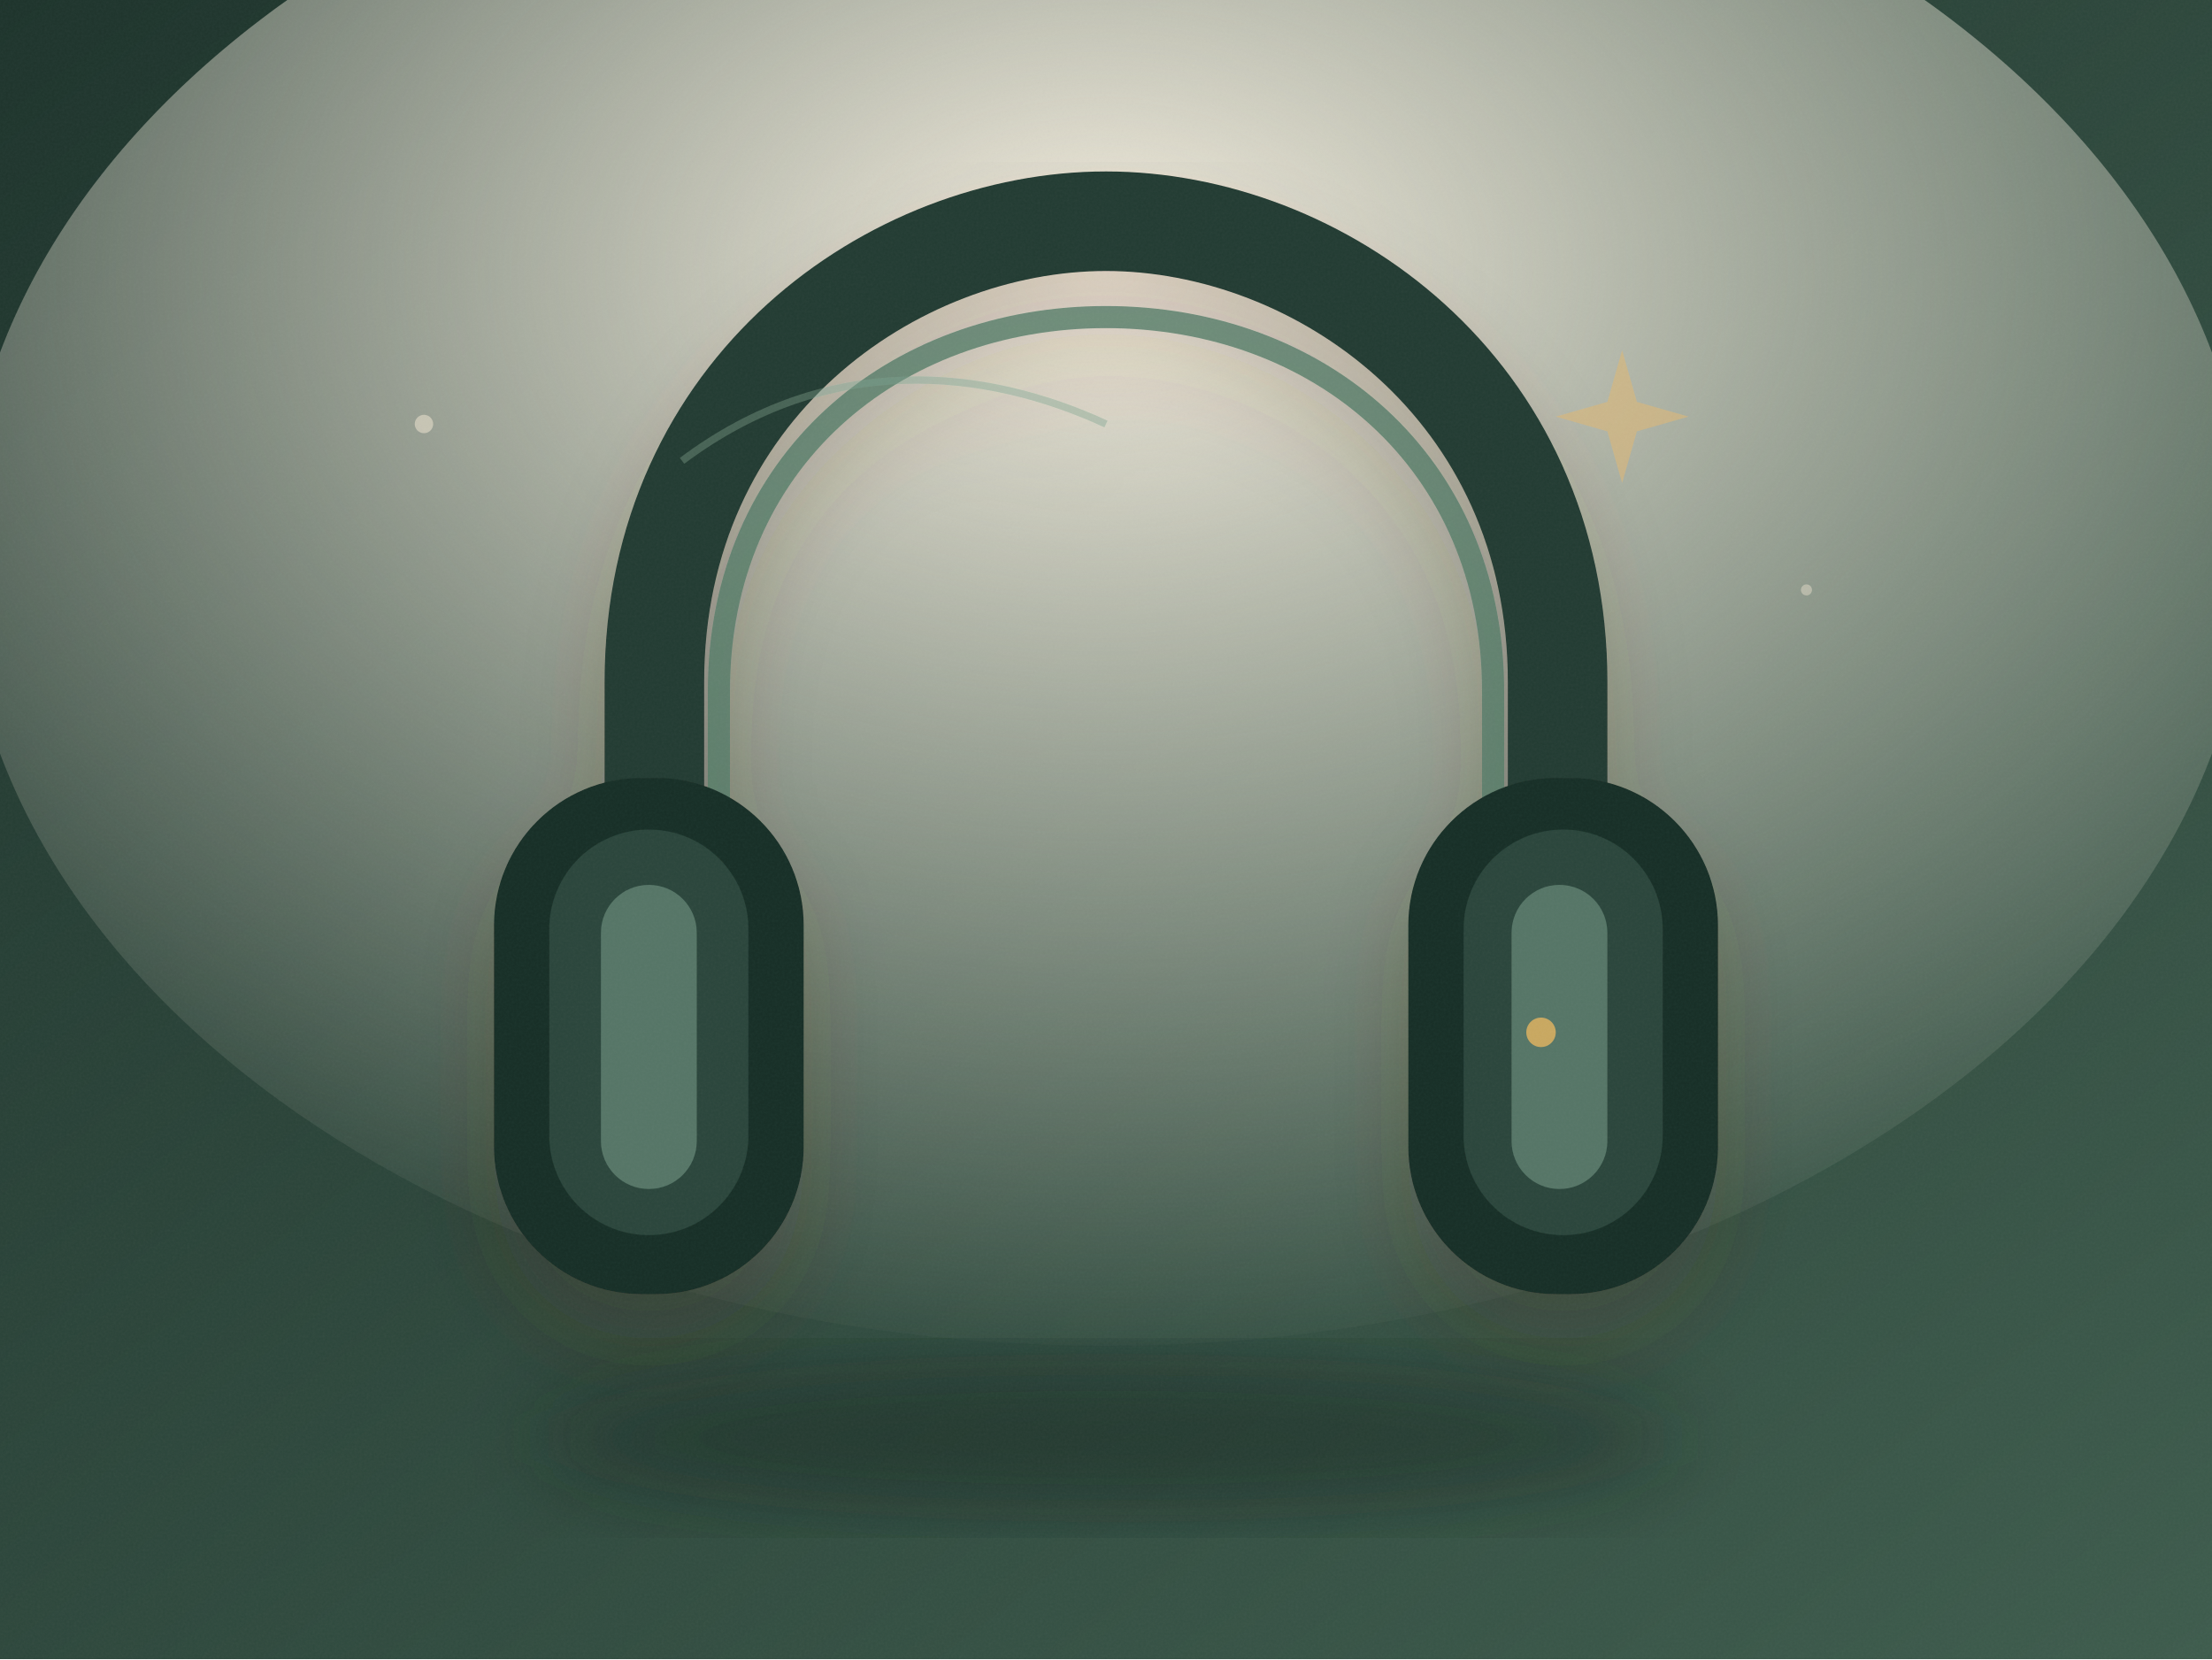
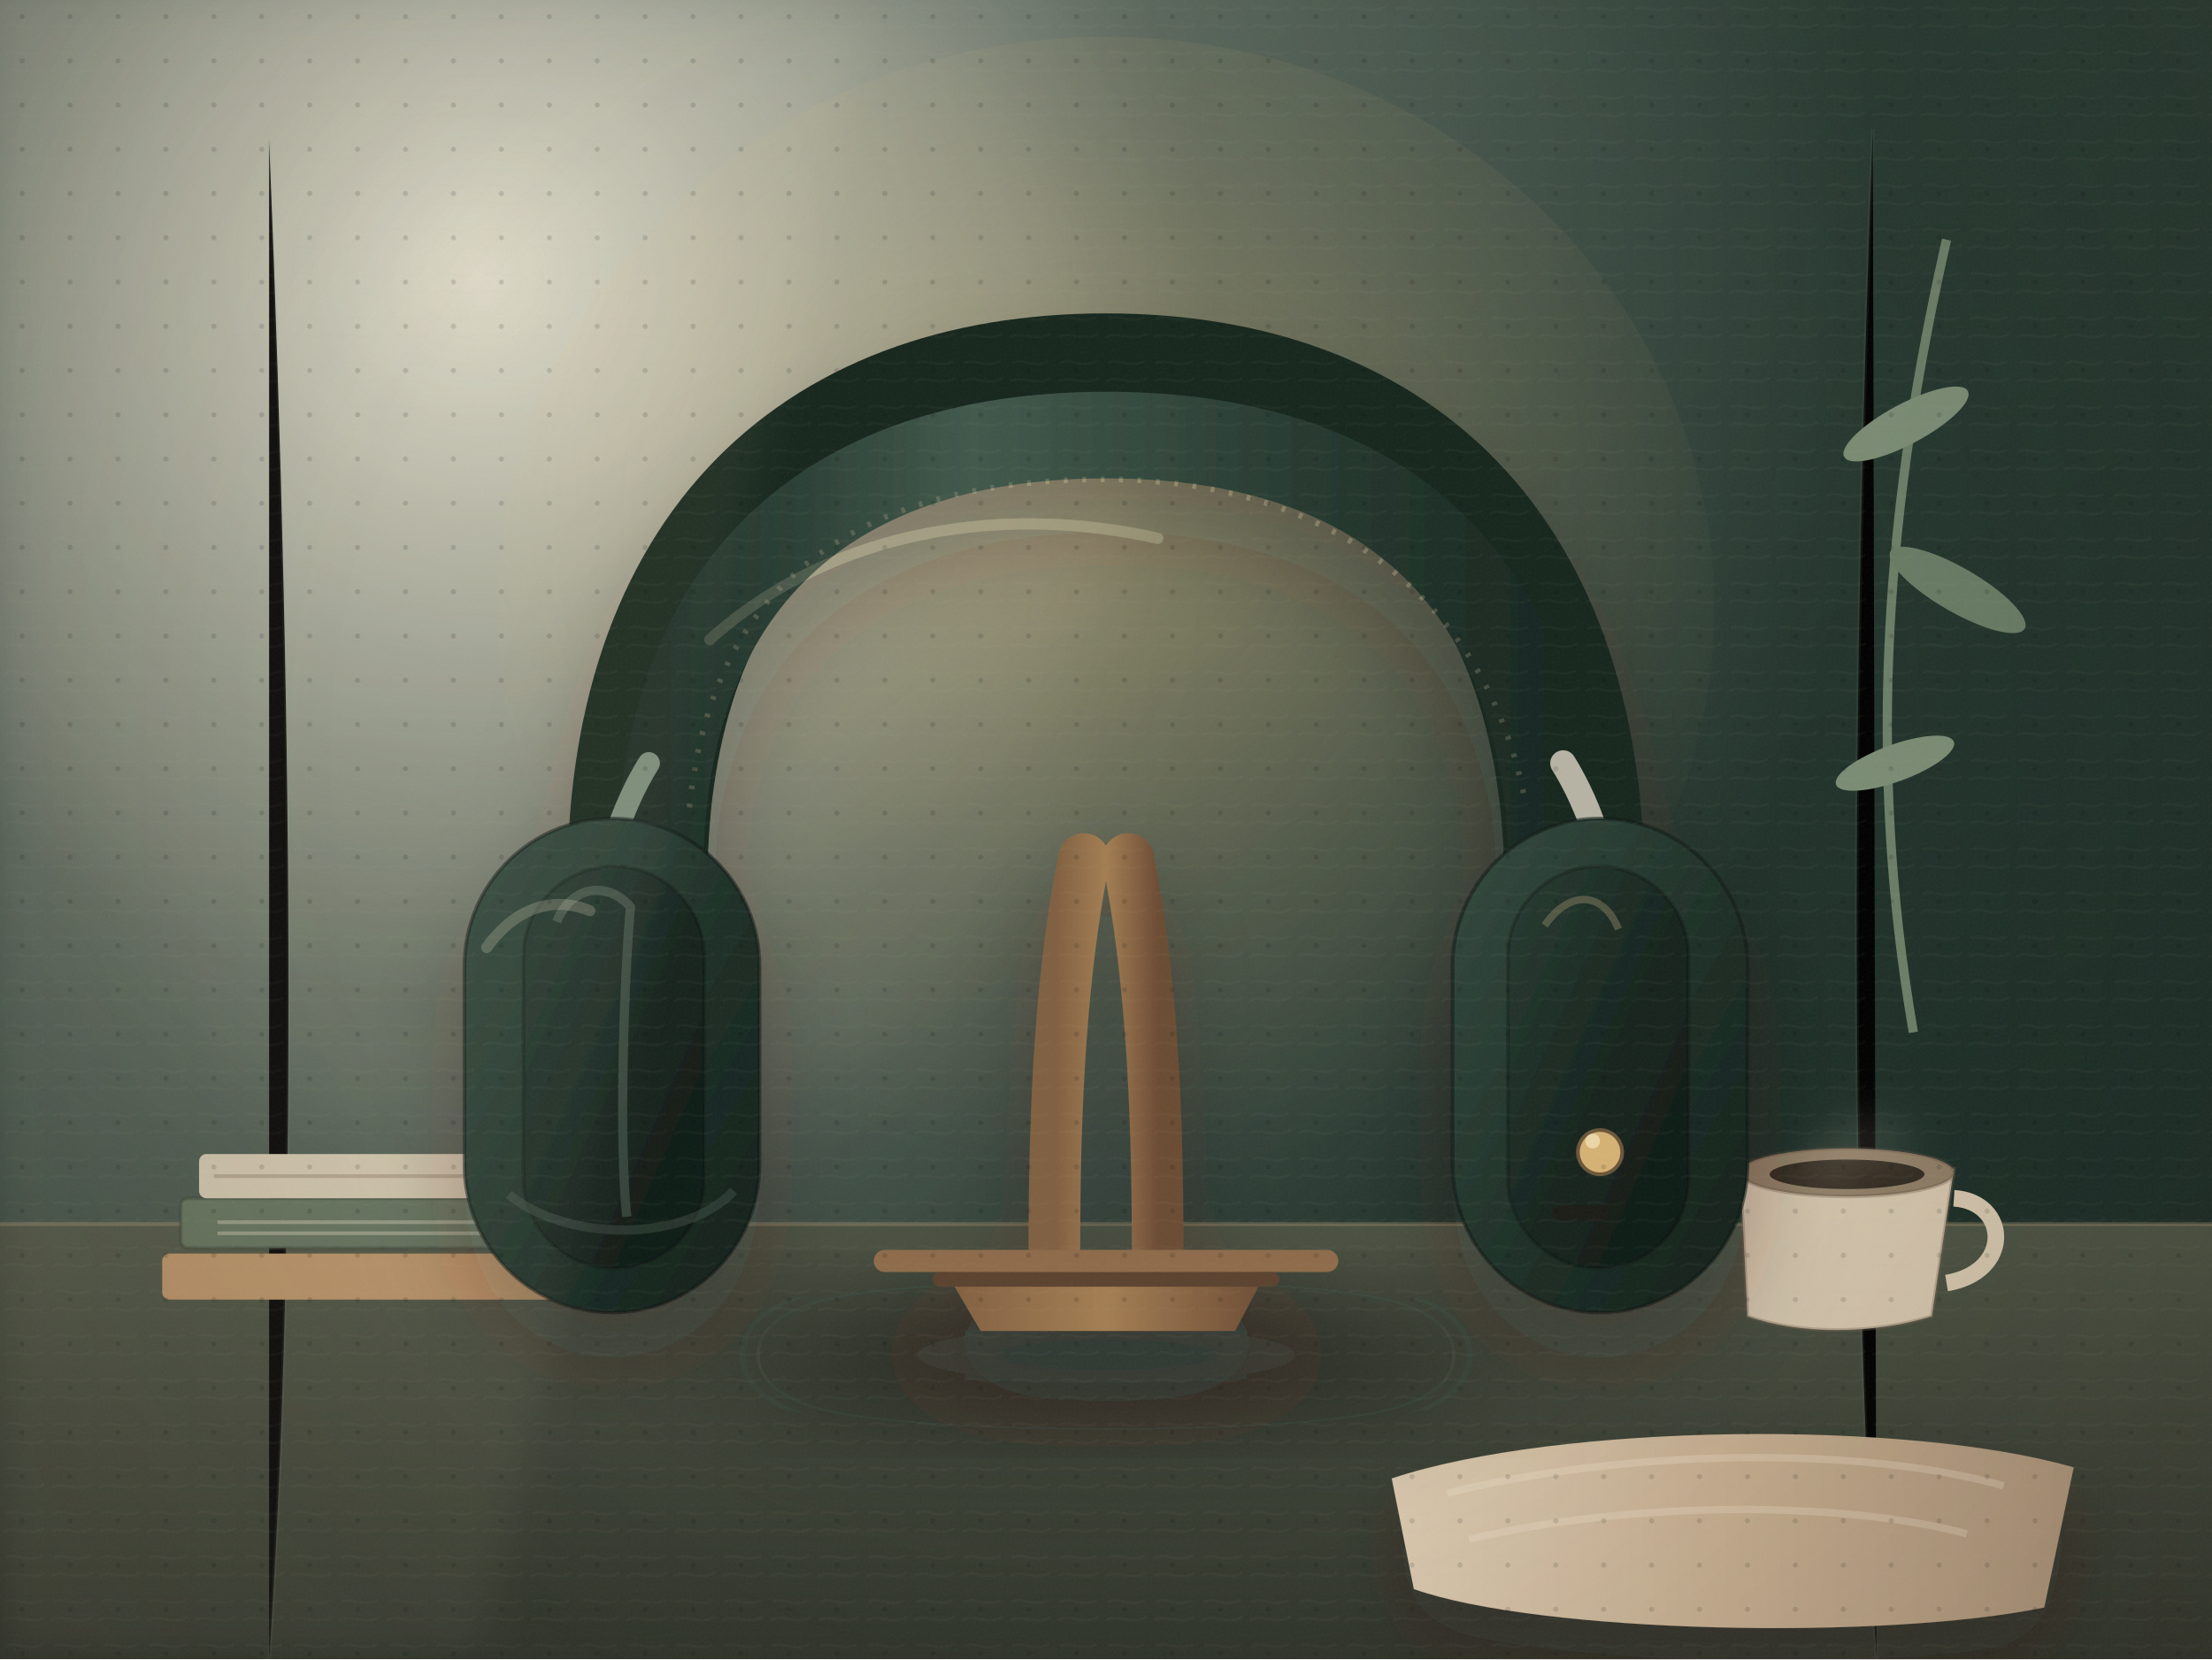
- <svg xmlns="http://www.w3.org/2000/svg" viewBox="0 0 1200 900" role="img">
+ <svg xmlns="http://www.w3.org/2000/svg" viewBox="0 0 1200 900" role="img" aria-labelledby="art-title art-desc">
  <defs>
-     <linearGradient id="bg" x1="0" y1="0" x2="1" y2="1">
-       <stop stop-color="#1d332b" />
-       <stop offset="1" stop-color="#3d5b4c" />
+     <linearGradient id="bg" x1="0" y1="0" x2=".72" y2="1">
+       <stop offset="0" stop-color="#31443a" />
+       <stop offset="1" stop-color="#192a23" />
    </linearGradient>
-     <radialGradient id="glow" cx="50%" cy="32%" r="70%">
-       <stop stop-color="#fff7e8" stop-opacity=".95" />
-       <stop offset="1" stop-color="#fff7e8" stop-opacity="0" />
+     <radialGradient id="light" gradientUnits="userSpaceOnUse" cx="260" cy="150" r="760">
+       <stop offset="0" stop-color="#fff7e7" stop-opacity=".82" />
+       <stop offset=".52" stop-color="#fff5e3" stop-opacity=".22" />
+       <stop offset="1" stop-color="#fff5e3" stop-opacity="0" />
    </radialGradient>
-     <filter id="soft">
-       <feGaussianBlur stdDeviation="22" />
-     </filter>
-     <filter id="shadow">
-       <feDropShadow dx="0" dy="26" stdDeviation="22" flood-color="#5b3c25" flood-opacity=".23" />
-     </filter>
-     <filter id="grain">
-       <feTurbulence type="fractalNoise" baseFrequency=".75" numOctaves="2" stitchTiles="stitch" />
+     <radialGradient id="vignette" gradientUnits="userSpaceOnUse" cx="600" cy="410" r="760">
+       <stop offset=".55" stop-color="#2d2117" stop-opacity="0" />
+       <stop offset="1" stop-color="#2d2117" stop-opacity=".24" />
+     </radialGradient>
+     <filter id="grain" x="0" y="0" width="100%" height="100%">
+       <feTurbulence type="fractalNoise" baseFrequency=".72" numOctaves="2" seed="31" stitchTiles="stitch" />
      <feColorMatrix type="saturate" values="0" />
      <feComponentTransfer>
-         <feFuncA type="table" tableValues="0 .09" />
+         <feFuncA type="table" tableValues="0 .11" />
      </feComponentTransfer>
    </filter>
+     <filter id="soft" x="-50%" y="-50%" width="200%" height="200%">
+       <feGaussianBlur stdDeviation="28" />
+     </filter>
+     <filter id="soft-s" x="-40%" y="-40%" width="180%" height="180%">
+       <feGaussianBlur stdDeviation="11" />
+     </filter>
+     <filter id="shadow" x="-30%" y="-30%" width="170%" height="180%">
+       <feDropShadow dx="0" dy="18" stdDeviation="18" flood-color="#3c2a1d" flood-opacity=".26" />
+     </filter>
+     <filter id="shadow-lg" x="-40%" y="-40%" width="190%" height="200%">
+       <feDropShadow dx="0" dy="28" stdDeviation="26" flood-color="#312116" flood-opacity=".3" />
+     </filter>
+     <filter id="glow" x="-60%" y="-60%" width="220%" height="220%">
+       <feGaussianBlur stdDeviation="30" />
+     </filter>
+     <linearGradient id="desk" x1="0" y1="0" x2="0" y2="1">
+       <stop stop-color="#4b5142" />
+       <stop offset="1" stop-color="#2e3329" />
+     </linearGradient>
+     <radialGradient id="halo" cx=".5" cy=".42" r=".58">
+       <stop stop-color="#e7c27c" stop-opacity=".33" />
+       <stop offset=".6" stop-color="#e2ba72" stop-opacity=".1" />
+       <stop offset="1" stop-color="#e2ba72" stop-opacity="0" />
+     </radialGradient>
+     <linearGradient id="headband" x1="0" y1="0" x2="1" y2="0">
+       <stop stop-color="#1a2b23" />
+       <stop offset=".35" stop-color="#40584a" />
+       <stop offset=".7" stop-color="#273a30" />
+       <stop offset="1" stop-color="#17261f" />
+     </linearGradient>
+     <linearGradient id="cupOuter" x1="0" y1="0" x2="1" y2="1">
+       <stop stop-color="#344a3e" />
+       <stop offset=".6" stop-color="#1b2c24" />
+       <stop offset="1" stop-color="#111e18" />
+     </linearGradient>
+     <linearGradient id="cupInner" x1="0" y1="0" x2="1" y2="1">
+       <stop stop-color="#273b31" />
+       <stop offset=".55" stop-color="#15231d" />
+       <stop offset="1" stop-color="#0d1712" />
+     </linearGradient>
+     <linearGradient id="standWood" x1="0" y1="0" x2="1" y2="0">
+       <stop stop-color="#7f5e3f" />
+       <stop offset=".5" stop-color="#a37d52" />
+       <stop offset="1" stop-color="#6b4b33" />
+     </linearGradient>
+     <linearGradient id="blanket" x1="0" y1="0" x2="1" y2="0">
+       <stop stop-color="#d9c8ae" />
+       <stop offset=".5" stop-color="#c4ac8e" />
+       <stop offset="1" stop-color="#ab9377" />
+     </linearGradient>
+     <pattern id="leather" width="26" height="24" patternUnits="userSpaceOnUse">
+       <path d="M3 5 C9 2 14 8 23 4 M2 15 C8 11 16 18 24 13" stroke="#b7c2af" stroke-opacity=".055" stroke-width="1.4" fill="none" />
+       <circle cx="12" cy="9" r="1.4" fill="#030805" opacity=".18" />
+     </pattern>
  </defs>
  <rect width="1200" height="900" fill="url(#bg)" />
-   <ellipse cx="600" cy="300" rx="620" ry="430" fill="url(#glow)" />
-   <ellipse cx="600" cy="780" rx="310" ry="45" fill="#071e17" opacity=".38" filter="url(#soft)" />
-   <g filter="url(#shadow)">
-     <path d="M355 485 V370 C355 210 485 120 600 120 C715 120 845 210 845 370 V485" fill="none" stroke="#233a31" stroke-width="54" stroke-linecap="round" />
-     <path d="M390 465 V375 C390 250 485 172 600 172 C715 172 810 250 810 375 V465" fill="none" stroke="#557b68" stroke-width="12" stroke-linecap="round" opacity=".8" />
-     <rect x="268" y="422" width="168" height="280" rx="80" fill="#192f27" />
-     <rect x="764" y="422" width="168" height="280" rx="80" fill="#192f27" />
-     <rect x="298" y="450" width="108" height="220" rx="54" fill="#29453b" />
-     <rect x="794" y="450" width="108" height="220" rx="54" fill="#29453b" />
-     <rect x="326" y="480" width="52" height="165" rx="26" fill="#6c8d7c" opacity=".65" />
-     <rect x="820" y="480" width="52" height="165" rx="26" fill="#6c8d7c" opacity=".65" />
-     <circle cx="836" cy="560" r="8" fill="#c9a860" />
-     <path d="M370 250 C450 190 535 200 600 230" stroke="#7ba18b" fill="none" stroke-width="4" opacity=".4" />
+   <rect width="1200" height="900" fill="url(#light)" />
+   <path d="M0 664 H1200 V900 H0Z" fill="url(#desk)" />
+   <path d="M0 664 H1200" stroke="#c3a97e" stroke-opacity=".3" stroke-width="2" />
+   <ellipse cx="600" cy="330" rx="330" ry="310" fill="url(#halo)" />
+   <ellipse cx="303" cy="270" rx="300" ry="370" fill="#fff0cf" opacity=".08" filter="url(#soft)" />
+   <path d="M146 76 C160 420 160 694 146 900" stroke="#8fa086" stroke-opacity=".09" stroke-width="2" />
+   <path d="M1016 70 C1004 390 1004 666 1018 900" stroke="#8fa086" stroke-opacity=".09" stroke-width="2" />
+   <g transform="translate(88,608)">
+     <rect x="0" y="72" width="244" height="25" rx="4" fill="#b38d62" />
+     <rect x="10" y="42" width="220" height="27" rx="4" fill="#5d6d58" stroke="#2d3b2e" stroke-opacity=".4" stroke-width="2" />
+     <rect x="20" y="18" width="196" height="24" rx="4" fill="#cabfa8" />
+     <path d="M28 30 H208" stroke="#8f806a" stroke-opacity=".5" stroke-width="2" />
+     <path d="M30 55 H204 M30 61 H184" stroke="#e7ddc9" stroke-opacity=".35" stroke-width="2" />
  </g>
-   <path d="M880 190 l8 28 l28 8 l-28 8 l-8 28 l-8 -28 l-28 -8 l28 -8z" fill="#d6b77d" opacity=".7" />
-   <circle cx="230" cy="230" r="5" fill="#ece3cf" opacity=".55" />
-   <circle cx="980" cy="320" r="3" fill="#ece3cf" opacity=".45" />
-   <rect width="1200" height="900" filter="url(#grain)" opacity=".5" />
+   <g transform="translate(944,620)">
+     <path d="M0 14 H116 L104 94 C72 104 32 104 4 94Z" fill="#d2c3aa" stroke="#756551" stroke-opacity=".35" stroke-width="2" />
+     <ellipse cx="58" cy="16" rx="58" ry="13" fill="#8d7b63" stroke="#5e4f3e" stroke-opacity=".3" stroke-width="2" />
+     <ellipse cx="58" cy="17" rx="42" ry="8" fill="#30291f" />
+     <path d="M116 30 C146 32 148 70 112 76" stroke="#d2c3aa" stroke-width="9" fill="none" />
+     <path d="M32 16 C52 -24 92 -20 96 8 C72 4 54 16 48 36" fill="#e6dac6" opacity=".14" filter="url(#soft-s)" />
+   </g>
+   <g transform="translate(755,762)" filter="url(#shadow)">
+     <path d="M0 40 C90 10 280 8 370 34 L354 110 C266 128 80 124 12 100Z" fill="url(#blanket)" />
+     <path d="M30 48 C126 24 254 22 332 44 M42 73 C130 52 244 52 312 70" fill="none" stroke="#f1e2cc" stroke-opacity=".28" stroke-width="4" />
+   </g>
+   <g filter="url(#shadow-lg)">
+     <ellipse cx="600" cy="735" rx="214" ry="28" fill="#0d1712" opacity=".4" filter="url(#soft)" />
+     <path d="M512 688 H688 L670 722 H532Z" fill="url(#standWood)" />
+     <path d="M572 676 C572 596 576 526 588 466 M628 676 C628 596 624 526 612 466" stroke="url(#standWood)" stroke-width="28" stroke-linecap="round" fill="none" />
+     <path d="M480 684 H720" stroke="#8d6b48" stroke-width="12" stroke-linecap="round" />
+     <path d="M510 694 H690" stroke="#5a422f" stroke-width="8" stroke-linecap="round" />
+   </g>
+   <g filter="url(#shadow-lg)">
+     <path d="M346 496 C340 304 442 208 600 208 C758 208 860 304 854 500" fill="none" stroke="#16251f" stroke-width="76" stroke-linecap="round" />
+     <path d="M358 480 C356 322 444 236 600 236 C758 236 844 322 842 484" fill="none" stroke="url(#headband)" stroke-width="47" stroke-linecap="round" />
+     <path d="M374 438 C386 318 462 260 600 260 C722 260 808 326 828 438" fill="none" stroke="#d7c39a" stroke-opacity=".22" stroke-width="3" stroke-dasharray="2 8" />
+     <path d="M385 347 C454 285 548 274 628 292" fill="none" stroke="#f2e2bd" stroke-opacity=".16" stroke-width="6" stroke-linecap="round" />
+     <path d="M848 414 C878 462 888 542 874 606" fill="none" stroke="#b6b3a4" stroke-width="14" stroke-linecap="round" />
+     <path d="M352 414 C322 462 312 542 326 606" fill="none" stroke="#798878" stroke-width="12" stroke-linecap="round" />
+     <rect x="252" y="444" width="160" height="268" rx="80" fill="url(#cupOuter)" stroke="#0d1914" stroke-opacity=".55" stroke-width="2" />
+     <rect x="788" y="444" width="160" height="268" rx="80" fill="url(#cupOuter)" stroke="#0d1914" stroke-opacity=".55" stroke-width="2" />
+     <rect x="284" y="470" width="98" height="218" rx="49" fill="url(#cupInner)" stroke="#050c08" stroke-opacity=".25" stroke-width="2" />
+     <rect x="818" y="470" width="98" height="218" rx="49" fill="url(#cupInner)" stroke="#050c08" stroke-opacity=".25" stroke-width="2" />
+     <path d="M302 500 C310 480 330 478 342 492 C338 538 336 622 340 660" fill="none" stroke="#8fa08e" stroke-opacity=".28" stroke-width="5" />
+     <path d="M838 502 C852 482 870 484 878 504" fill="none" stroke="#f4d399" stroke-opacity=".24" stroke-width="4" />
+     <path d="M264 514 C280 492 300 486 320 494" fill="none" stroke="#fff1d2" stroke-opacity=".2" stroke-width="6" stroke-linecap="round" />
+     <path d="M276 648 C308 674 372 674 398 646" fill="none" stroke="#5d6b5d" stroke-opacity=".3" stroke-width="5" />
+     <circle cx="868" cy="625" r="12" fill="#d5b173" stroke="#6a5537" stroke-width="2" />
+     <circle cx="864" cy="619" r="4" fill="#f6e6bd" opacity=".7" />
+     <rect x="842" y="654" width="30" height="8" rx="4" fill="#24180f" opacity=".65" />
+   </g>
+   <g transform="translate(1030,150)">
+     <path d="M26 -20 C-6 120 -18 260 8 410" fill="none" stroke="#6b7d66" stroke-width="5" />
+     <ellipse cx="4" cy="80" rx="38" ry="11" transform="rotate(-28 4 80)" fill="#7a8b73" />
+     <ellipse cx="32" cy="170" rx="42" ry="12" transform="rotate(30 32 170)" fill="#687a63" />
+     <ellipse cx="-2" cy="264" rx="34" ry="10" transform="rotate(-20 -2 264)" fill="#7a8b73" />
+   </g>
+   <path d="M0 0 L470 0 L260 900 L0 900Z" fill="#fff1d0" opacity=".055" filter="url(#soft-s)" />
+   <rect width="1200" height="900" fill="url(#leather)" opacity=".7" />
+   <rect width="1200" height="900" fill="url(#vignette)" opacity="0.56" />
+   <rect width="1200" height="900" filter="url(#grain)" opacity="0.42" />
</svg>
